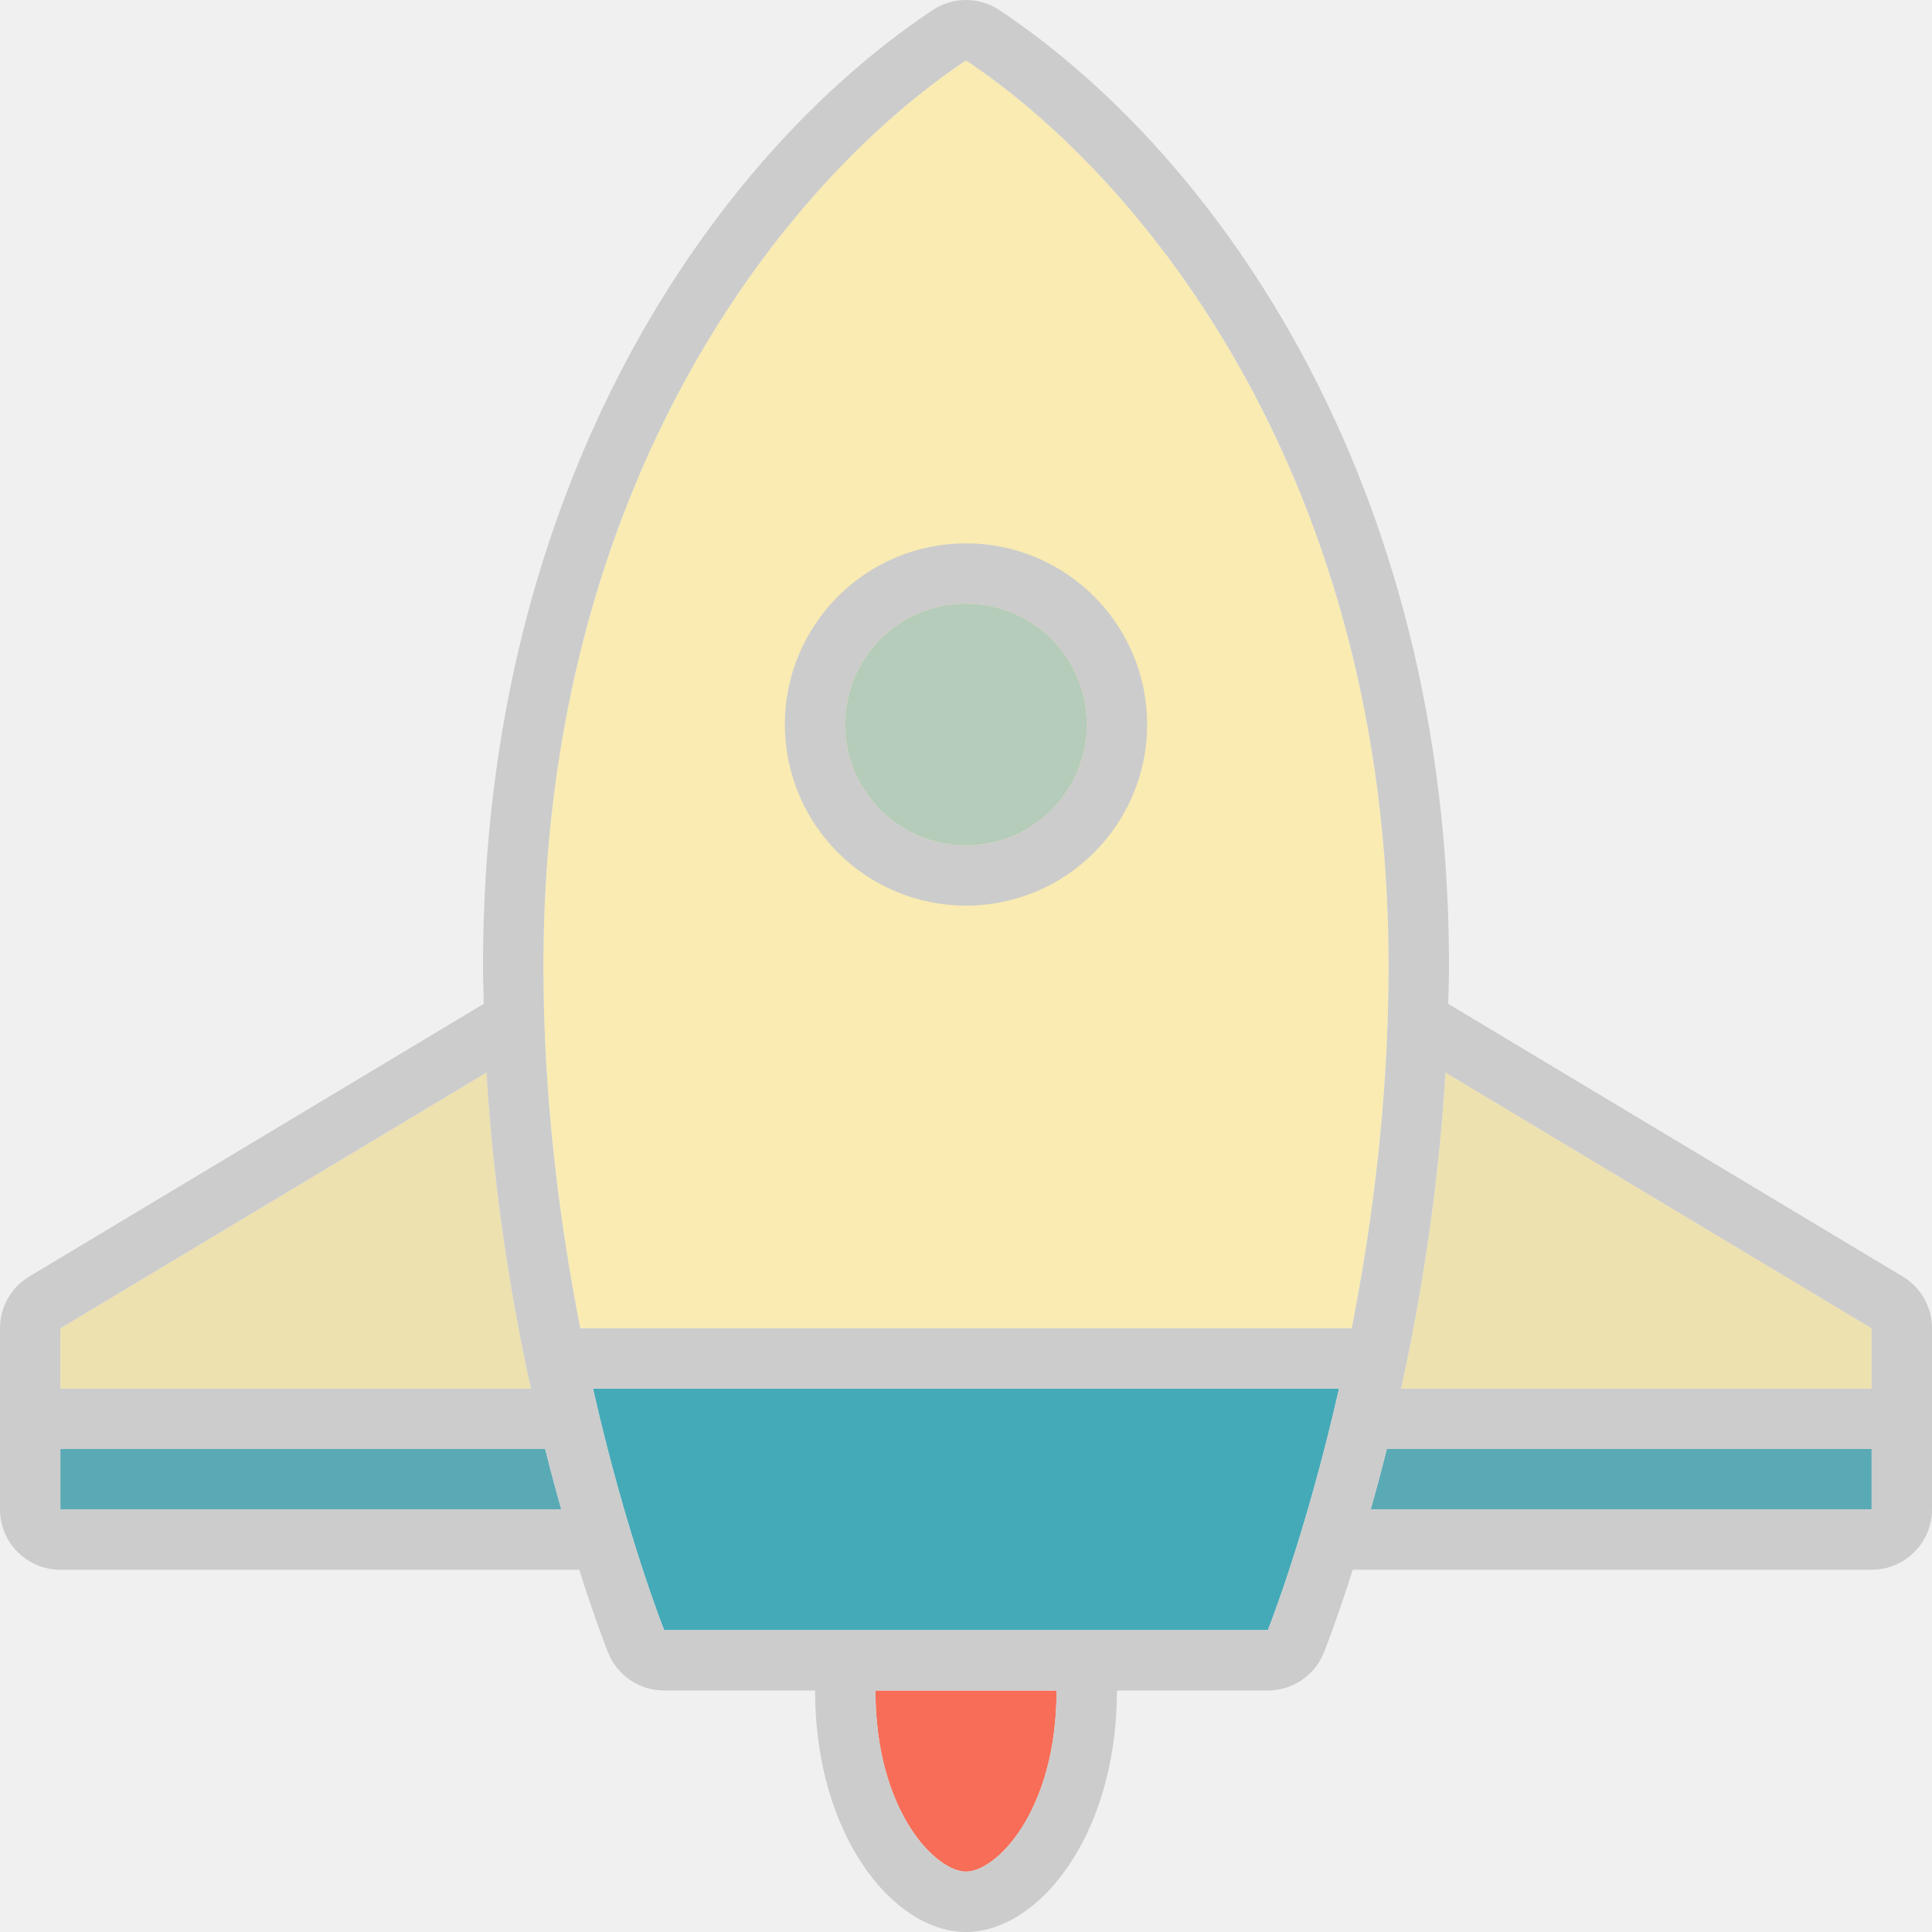
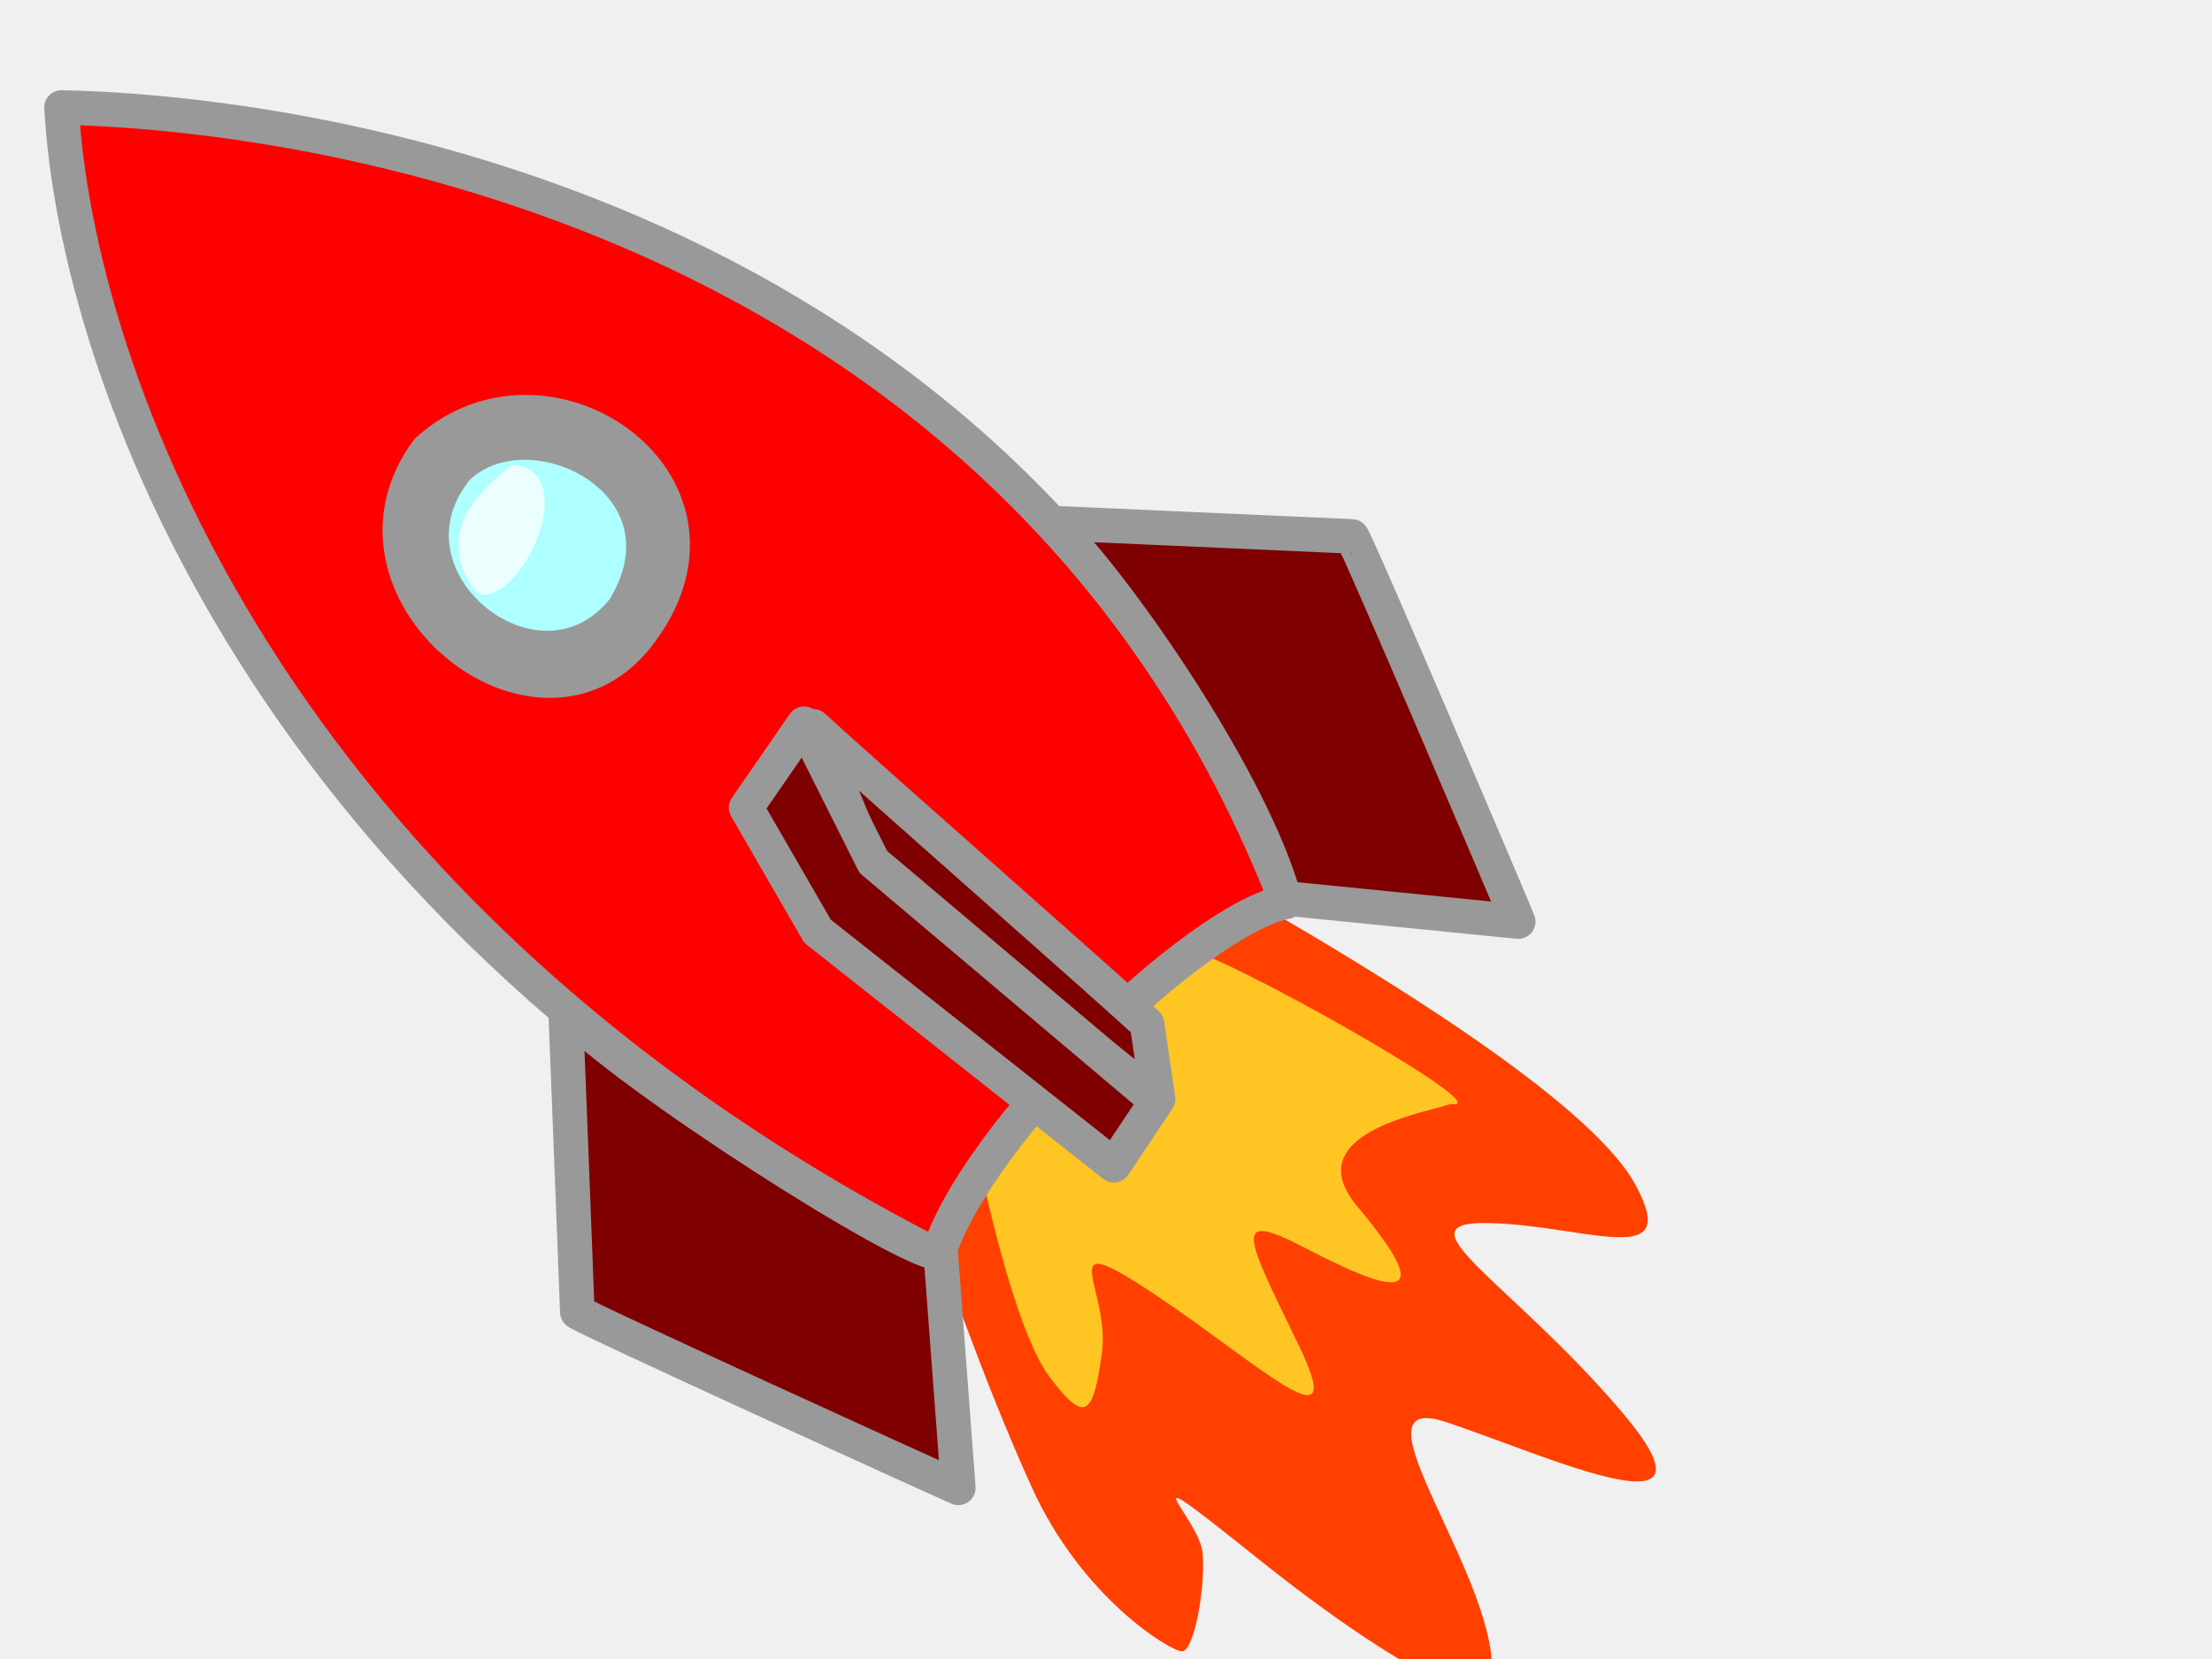
- <svg xmlns="http://www.w3.org/2000/svg" version="1.0" id="Layer_1" width="800px" height="800px" viewBox="0 0 64 64" enable-background="new 0 0 64 64" xml:space="preserve">
-   <g>
-     <path fill="#F9EBB2" d="M32,2c6,4,14,14,14,30c0,4.401-0.539,8.531-1.221,12H19.221C18.539,40.531,18,36.401,18,32C18,16,26,6,32,2   z" />
-     <path fill="#F9EBB2" d="M2,44l14.117-8.471c0.234,3.901,0.814,7.484,1.472,10.471H2V44z" />
-     <path fill="#45AAB8" d="M2,50v-2h16.059c0.182,0.728,0.362,1.396,0.54,2.022c-0.003-0.008-0.005-0.015-0.007-0.022H2z" />
-     <path fill="#F76D57" d="M32,62c-1,0-3-2-3-6h6C35,60,33,62,32,62z" />
-     <path fill="#45AAB8" d="M42,54H22c0,0-1.254-3.136-2.357-8h24.715C43.254,50.864,42,54,42,54z" />
-     <path fill="#45AAB8" d="M62,50H45.408c-0.002,0.008-0.004,0.015-0.007,0.022c0.178-0.626,0.358-1.295,0.54-2.022H62V50z" />
-     <path fill="#F9EBB2" d="M62,46H46.411c0.657-2.986,1.237-6.569,1.472-10.471L62,44V46z" />
-     <g>
-       <path fill="#cccccc" d="M63.029,42.285l-15.054-9.032c0,0.004,0,0.009-0.001,0.013C47.984,32.844,48,32.427,48,32    c0-16.026-7.692-26.865-14.891-31.664C32.773,0.112,32.387,0,32,0s-0.773,0.112-1.109,0.336C23.692,5.135,16,15.974,16,32    c0,0.427,0.016,0.844,0.025,1.266c-0.001-0.004-0.001-0.009-0.001-0.013L0.971,42.285C0.368,42.646,0,43.297,0,44v6    c0,1.104,0.896,2,2,2h17.188c0.516,1.627,0.904,2.617,0.954,2.742C20.447,55.502,21.183,56,22,56h5c0,4.785,2.585,8,5,8    c2.396,0,4.961-3.166,5-7.891c0.002-0.036,0.003-0.072,0.003-0.109H42c0.817,0,1.553-0.498,1.857-1.258    c0.05-0.125,0.438-1.115,0.954-2.742H62c1.104,0,2-0.896,2-2v-6C64,43.297,63.632,42.646,63.029,42.285z M2,44l14.117-8.471    c0.234,3.901,0.814,7.484,1.472,10.471H2V44z M18.592,50H2v-2h16.059c0.182,0.728,0.362,1.396,0.54,2.022    C18.596,50.015,18.594,50.008,18.592,50z M32,62c-1,0-3-2-3-6h6C35,60,33,62,32,62z M42,54H22c0,0-1.254-3.136-2.357-8h24.715    C43.254,50.864,42,54,42,54z M44.779,44H19.221C18.539,40.531,18,36.401,18,32c0-16,8-26,14-30c6,4,14,14,14,30    C46,36.401,45.461,40.531,44.779,44z M62,50H45.408c-0.002,0.008-0.004,0.015-0.007,0.022c0.178-0.626,0.358-1.295,0.54-2.022H62    V50z M62,46H46.411c0.657-2.986,1.237-6.569,1.472-10.471L62,44V46z" />
-       <path fill="#cccccc" d="M32,18c-3.313,0-6,2.687-6,6s2.687,6,6,6s6-2.687,6-6S35.313,18,32,18z M32,28c-2.209,0-4-1.791-4-4    s1.791-4,4-4s4,1.791,4,4S34.209,28,32,28z" />
-     </g>
-     <circle fill="#B4CCB9" cx="32" cy="24" r="4" />
-     <g opacity="0.15">
-       <path fill="#aaaaaa" d="M2,44v2h15.589c-0.657-2.986-1.237-6.569-1.472-10.471L2,44z" />
-       <path fill="#aaaaaa" d="M47.883,35.529c-0.234,3.901-0.814,7.484-1.472,10.471H62v-2L47.883,35.529z" />
-     </g>
-     <g opacity="0.2">
-       <path fill="#aaaaaa" d="M2,48v2h16.592c0.002,0.008,0.004,0.015,0.007,0.022c-0.178-0.626-0.358-1.295-0.54-2.022H2z" />
-       <path fill="#aaaaaa" d="M45.941,48c-0.182,0.728-0.362,1.396-0.54,2.022c0.003-0.008,0.005-0.015,0.007-0.022H62v-2H45.941z" />
+ <svg xmlns="http://www.w3.org/2000/svg" viewBox="0 0 640 480" preserveAspectRatio="xMidYMid meet">
+   <g fill-rule="evenodd">
+     <path d="m271.34 360.76s12.771 37.858 27.244 69.693c14.474 31.836 40.016 47.323 43.422 47.323 3.405 0 6.811-18.068 5.959-28.393s-24.691-30.976 16.177 1.72c40.867 32.696 69.814 46.463 67.26 35.277 4.257-27.534-43.421-85.181-12.77-74.856 30.65 10.325 82.585 34.417 50.232-3.442-32.353-37.858-65.558-55.067-37.461-54.206 28.096 0.86 55.34 13.767 41.718-11.186-13.623-24.952-79.16-63.758-107.26-80.106-22.136 11.186-65.578 40.528-94.526 98.176z" fill="#ff4000" stroke-width="3.75" />
+     <g stroke-linejoin="round">
+       <path d="m284.05 339.74s9.327 44.94 19.502 58.506c10.175 13.567 12.719 11.871 15.263-6.783s-15.263-37.309 15.262-16.958c30.526 20.35 56.811 45.787 41.549 14.414-15.263-31.373-19.503-39.004 1.695-27.981s41.549 19.502 16.11-11.023c-19.501-22.046 19.502-27.982 26.286-30.525 16.111 2.544-68.681-44.941-77.16-44.941-9.328 1.696-55.116 58.507-58.507 65.291z" fill="#ff3" fill-opacity=".696" stroke-width="12.5" />
+       <g stroke="#999999">
+         <g stroke-width="10">
+           <path d="m17.806 31.099c78.857 1.696 278.12 33.917 354.43 229.79-26.286 5.088-90.727 67.834-100.9 102.6-194.17-99.206-249.29-256.07-253.53-332.38z" fill="#f00" />
+           <g fill="#7f0000">
+             <path d="m163.65 292.26s3.391 86.488 3.391 87.336c0 0.848 104.3 48.332 110.23 50.876l-5.087-67.834c-9.327 0.848-92.424-52.571-108.53-70.378z" />
+             <path d="m304.73 151.35s85.531 3.82 86.379 3.841c0.848 0.021 45.754 105.45 48.152 111.45l-67.688-6.753c-9.099-33.046-46.893-88.6-66.842-108.54z" />
+             <path d="m235.32 210.17s14.26 34.123 16.667 39.686c2.954 3.748 77.589 64.656 83.068 68.074l-3.179-21.681c-7.994-7.699-76.803-68.016-96.556-86.079z" />
+             <path d="m232.64 209.4l-16.768 24.28 20.645 35.734 85.754 67.744 12.388-18.546-81.991-69.24-20.026-39.973z" />
+           </g>
+         </g>
+         <path d="m124.64 131.15c-28.83 39.004 30.524 87.336 58.506 52.571 33.917-42.396-24.589-83.096-58.506-52.571z" fill="#bfbfbf" stroke-width="12.5" />
+         <path d="m132.28 135.39c21.198-20.35 70.377 4.24 48.332 40.701-24.59 31.372-74.617-8.479-48.332-40.701z" fill="#aeffff" stroke-width="10" />
+       </g>
+       <path d="m148.39 134.5c-6.861 4.738-24.9 19.624-10.175 37.352 12.719 3.392 30.525-35.656 10.175-37.352z" fill="#fff" fill-opacity=".75" stroke-width="12.5" />
    </g>
  </g>
</svg>
